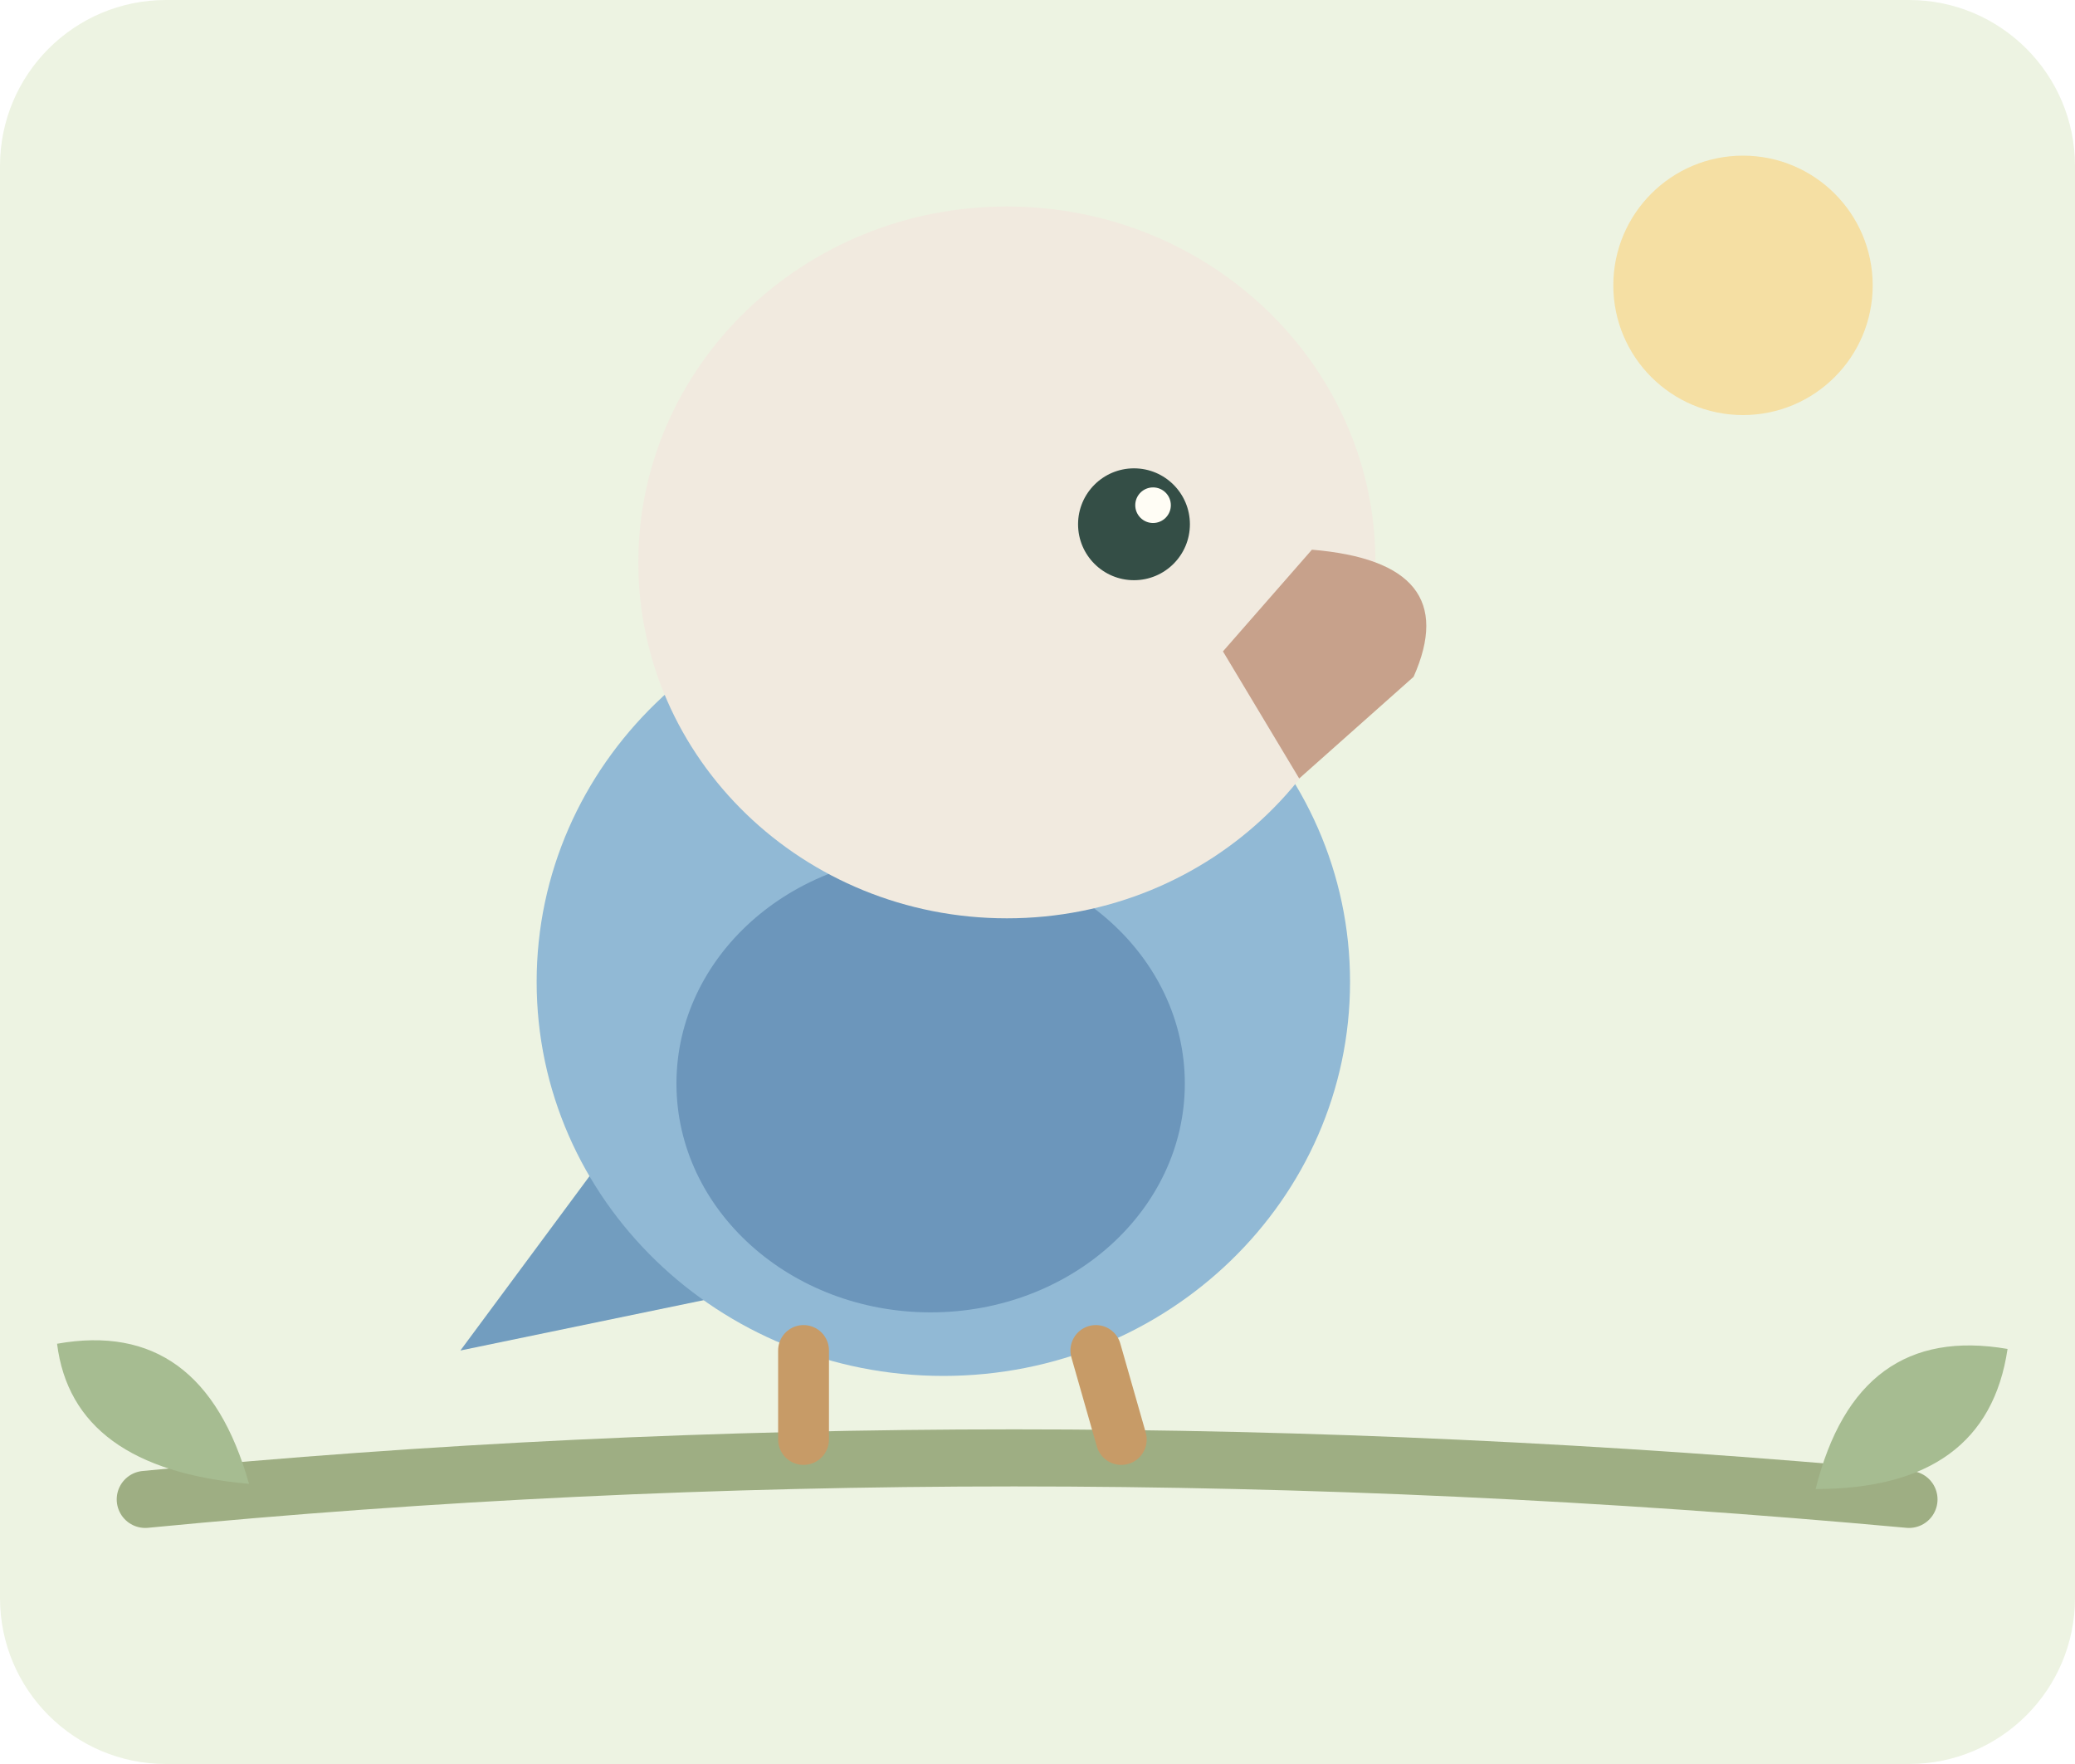
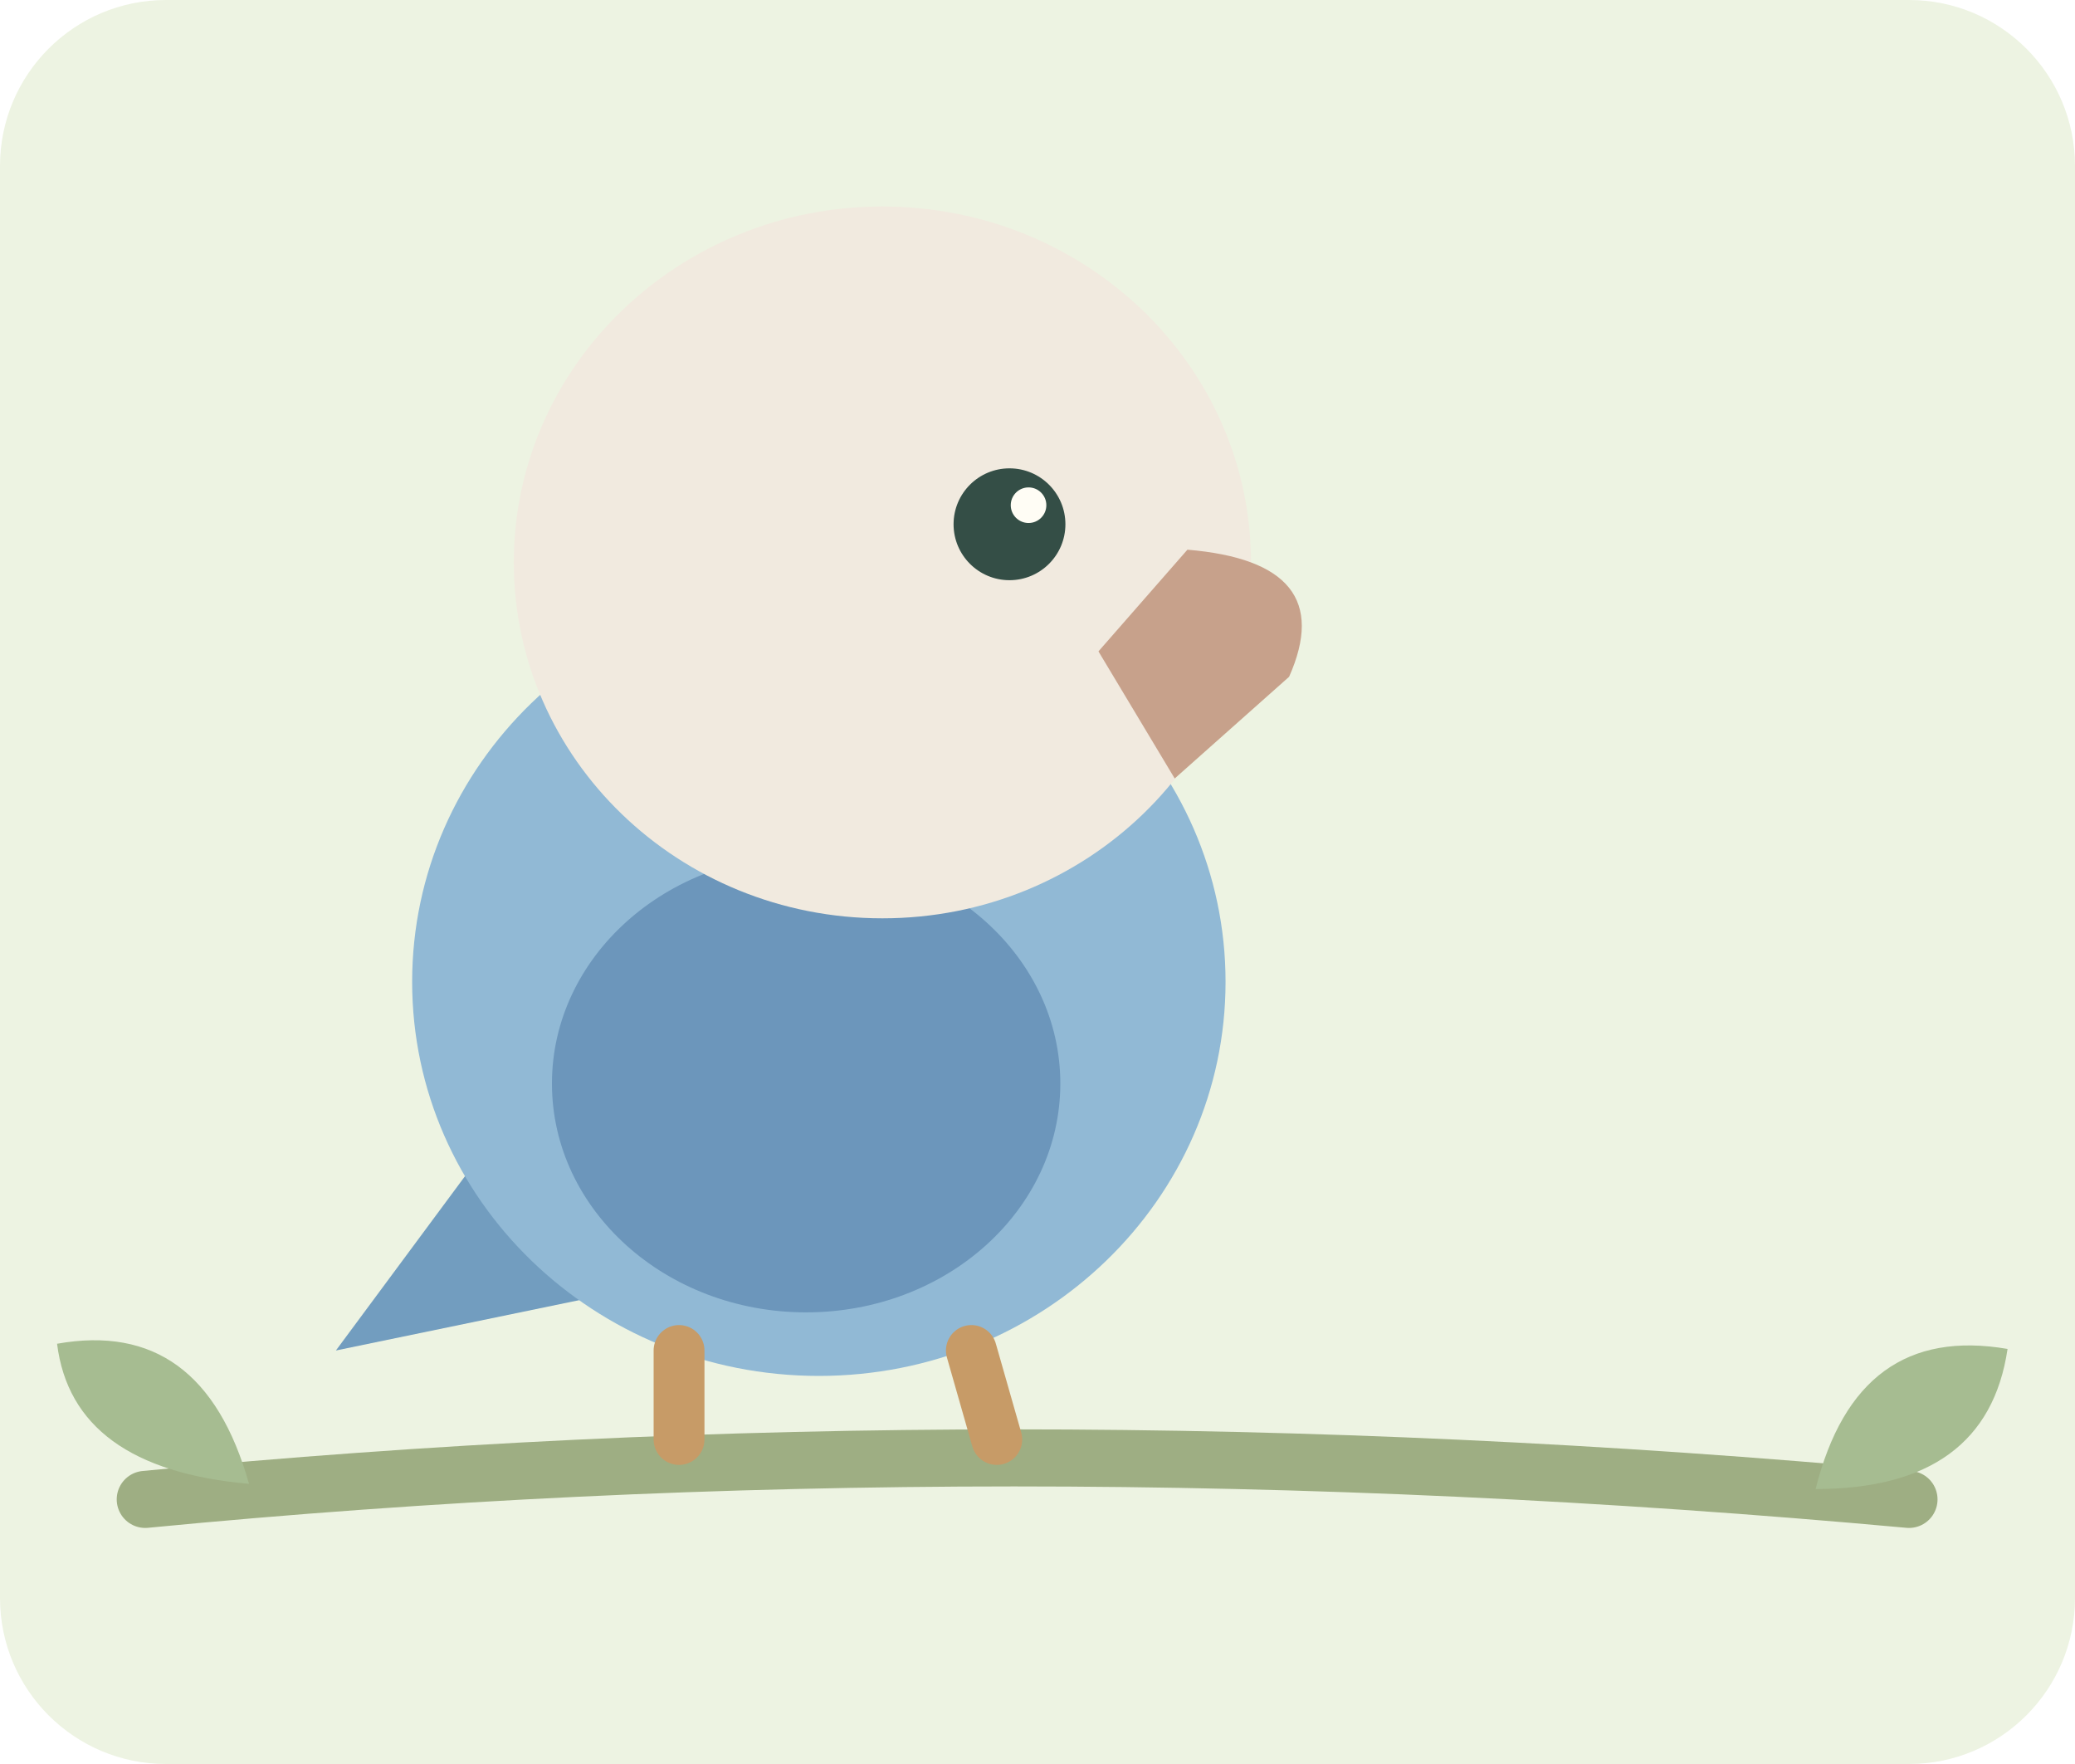
<svg xmlns="http://www.w3.org/2000/svg" viewBox="0 0 400 340">
  <rect width="400" height="340" rx="32" fill="#edf3e2" />
-   <circle cx="336" cy="55" r="25" fill="#f5dfa3" />
  <path d="M28 289q165-16 340 0" fill="none" stroke="#9eae83" stroke-width="11" stroke-linecap="round" stroke-linejoin="round" />
  <path d="M48 286q-34-3-37-27 28-5 37 27M350 287q8-32 37-27-4 27-37 27" fill="#a6bc91" />
-   <g transform="translate(52 30) scale(2.45)">
+   <g transform="translate(28 30) scale(2.45)">
    <path d="M35 67 15 94 44 88Z" fill="#729dbf" />
    <ellipse cx="53" cy="65" rx="32" ry="31" fill="#91b9d5" />
    <ellipse cx="52" cy="73" rx="20" ry="18" fill="#6c96bb" />
    <path d="M42 94v7m23-7 2 7" fill="none" stroke="#c79b67" stroke-width="4" stroke-linecap="round" stroke-linejoin="round" />
    <ellipse cx="58" cy="32" rx="29" ry="28" fill="#f1eadf" />
    <circle cx="68" cy="29" r="4.4" fill="#344e46" />
    <circle cx="69.5" cy="27.5" r="1.4" fill="#fffdf5" />
    <path d="M82 31q12 1 8 10l-9 8-6-10Z" fill="#c7a18b" />
  </g>
</svg>
